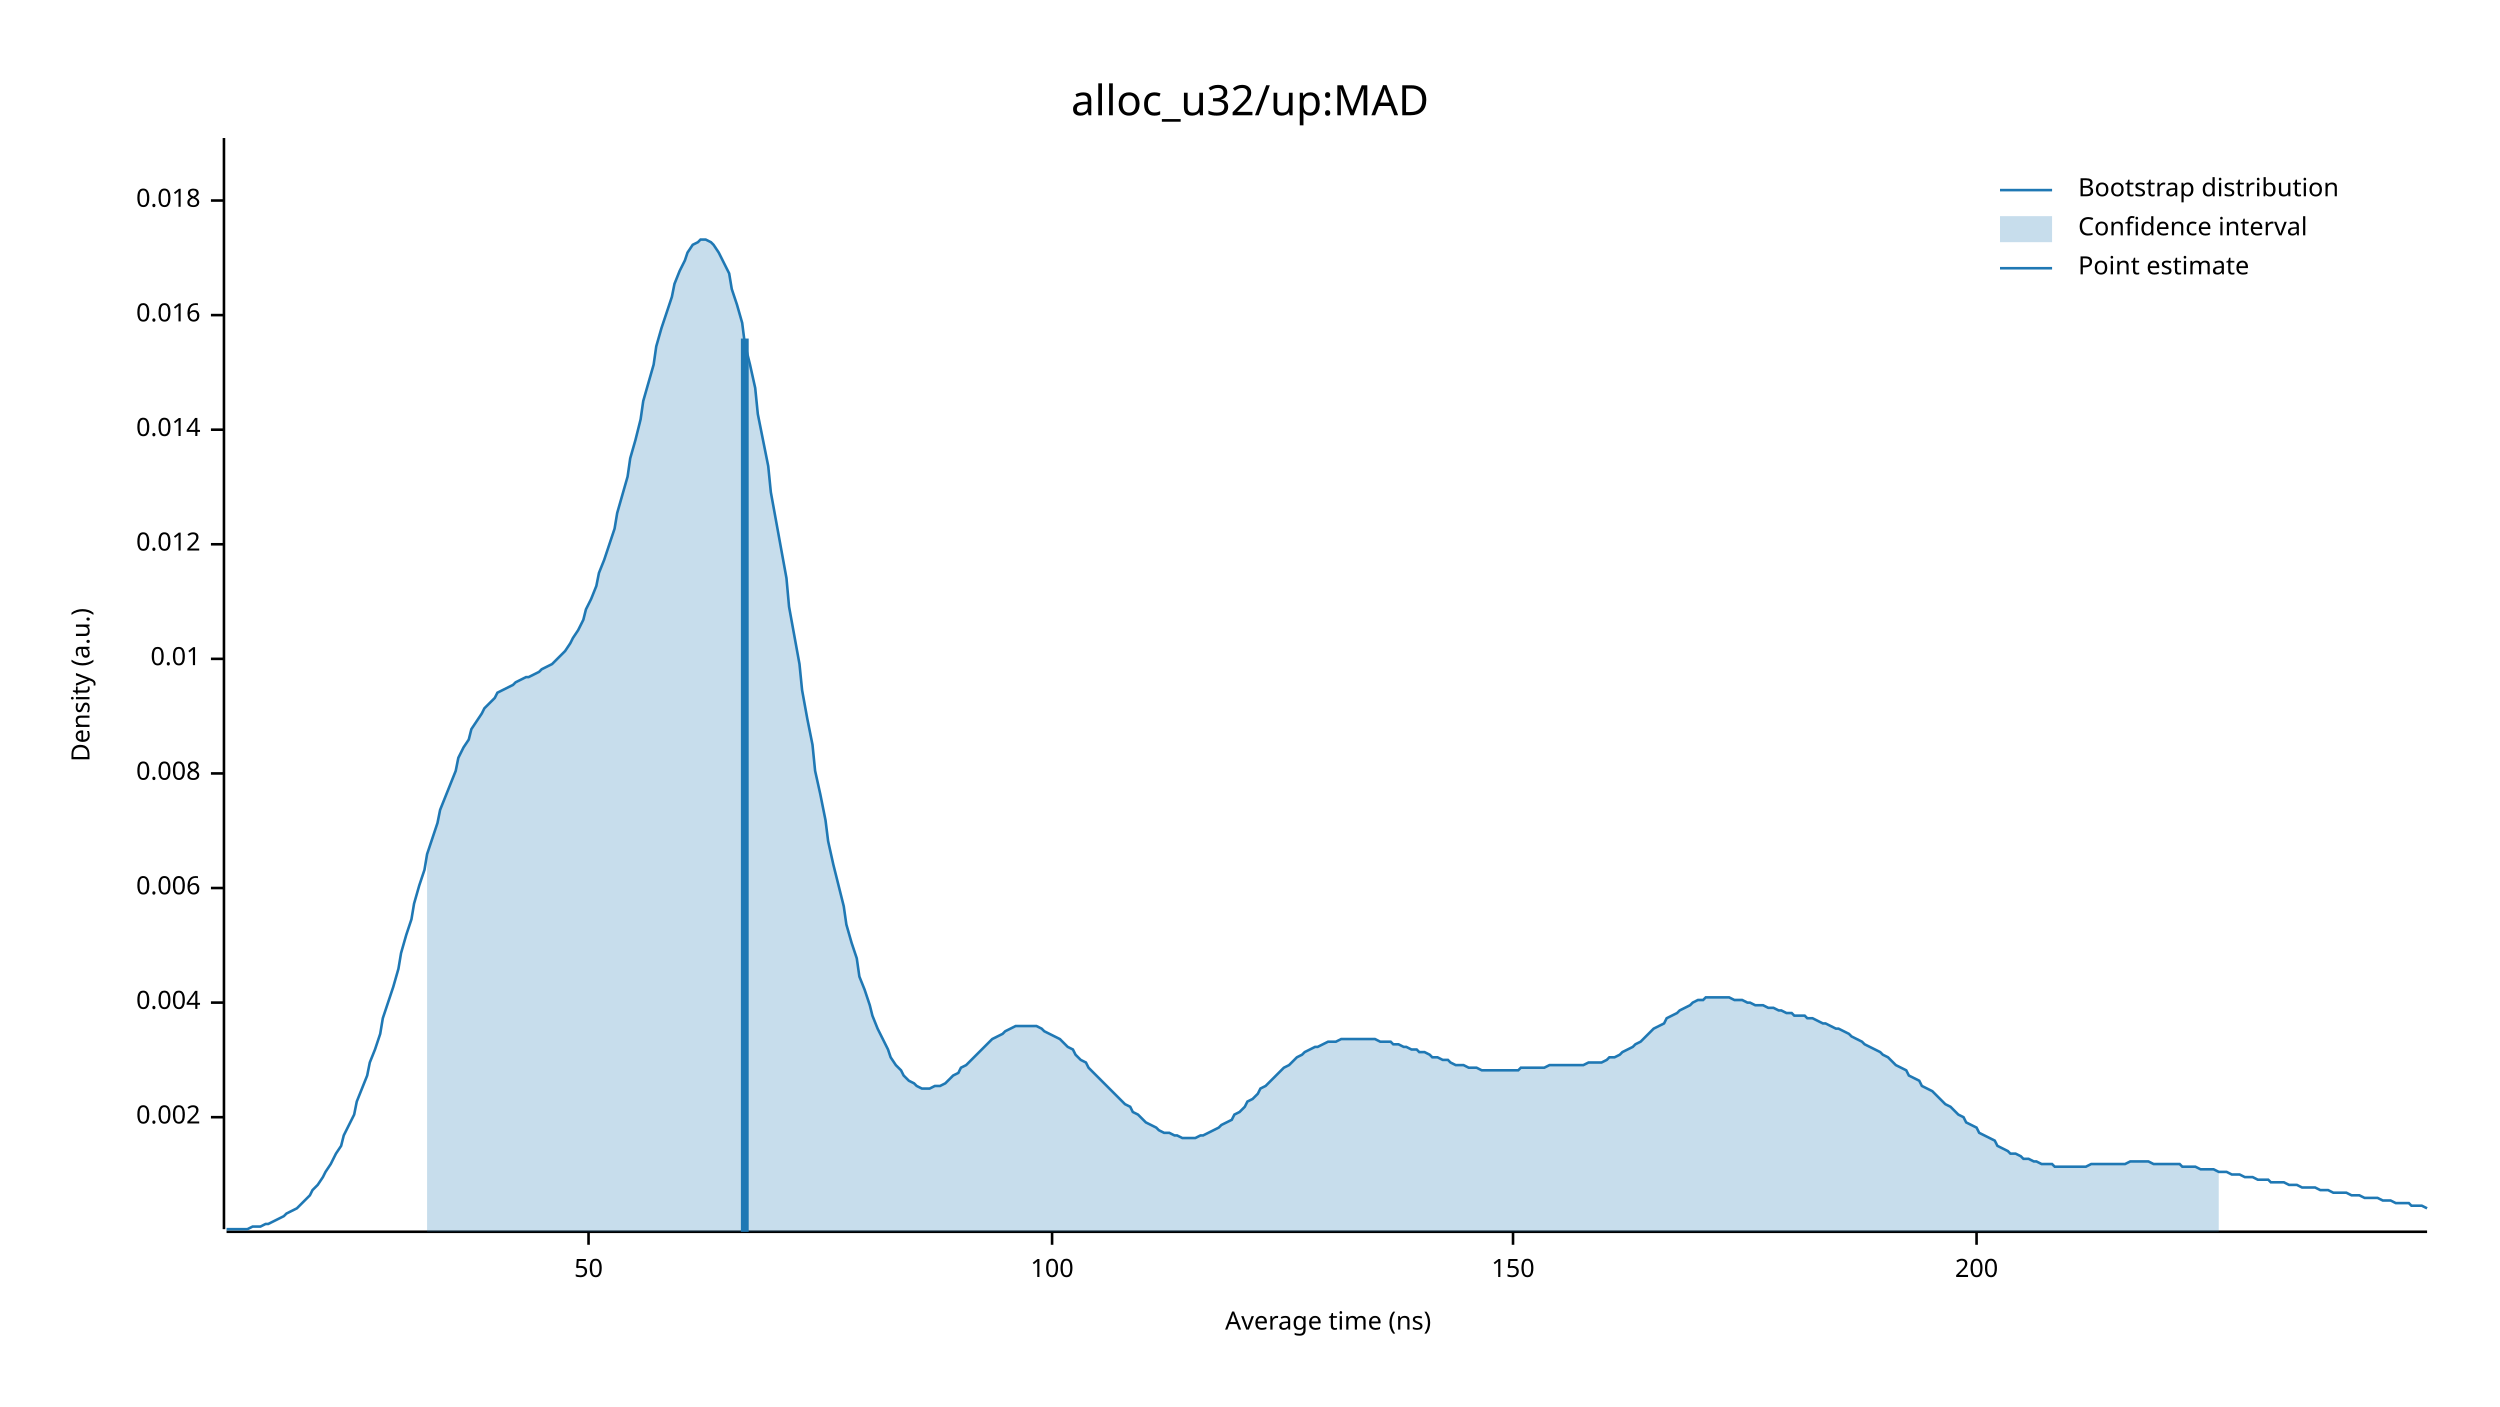
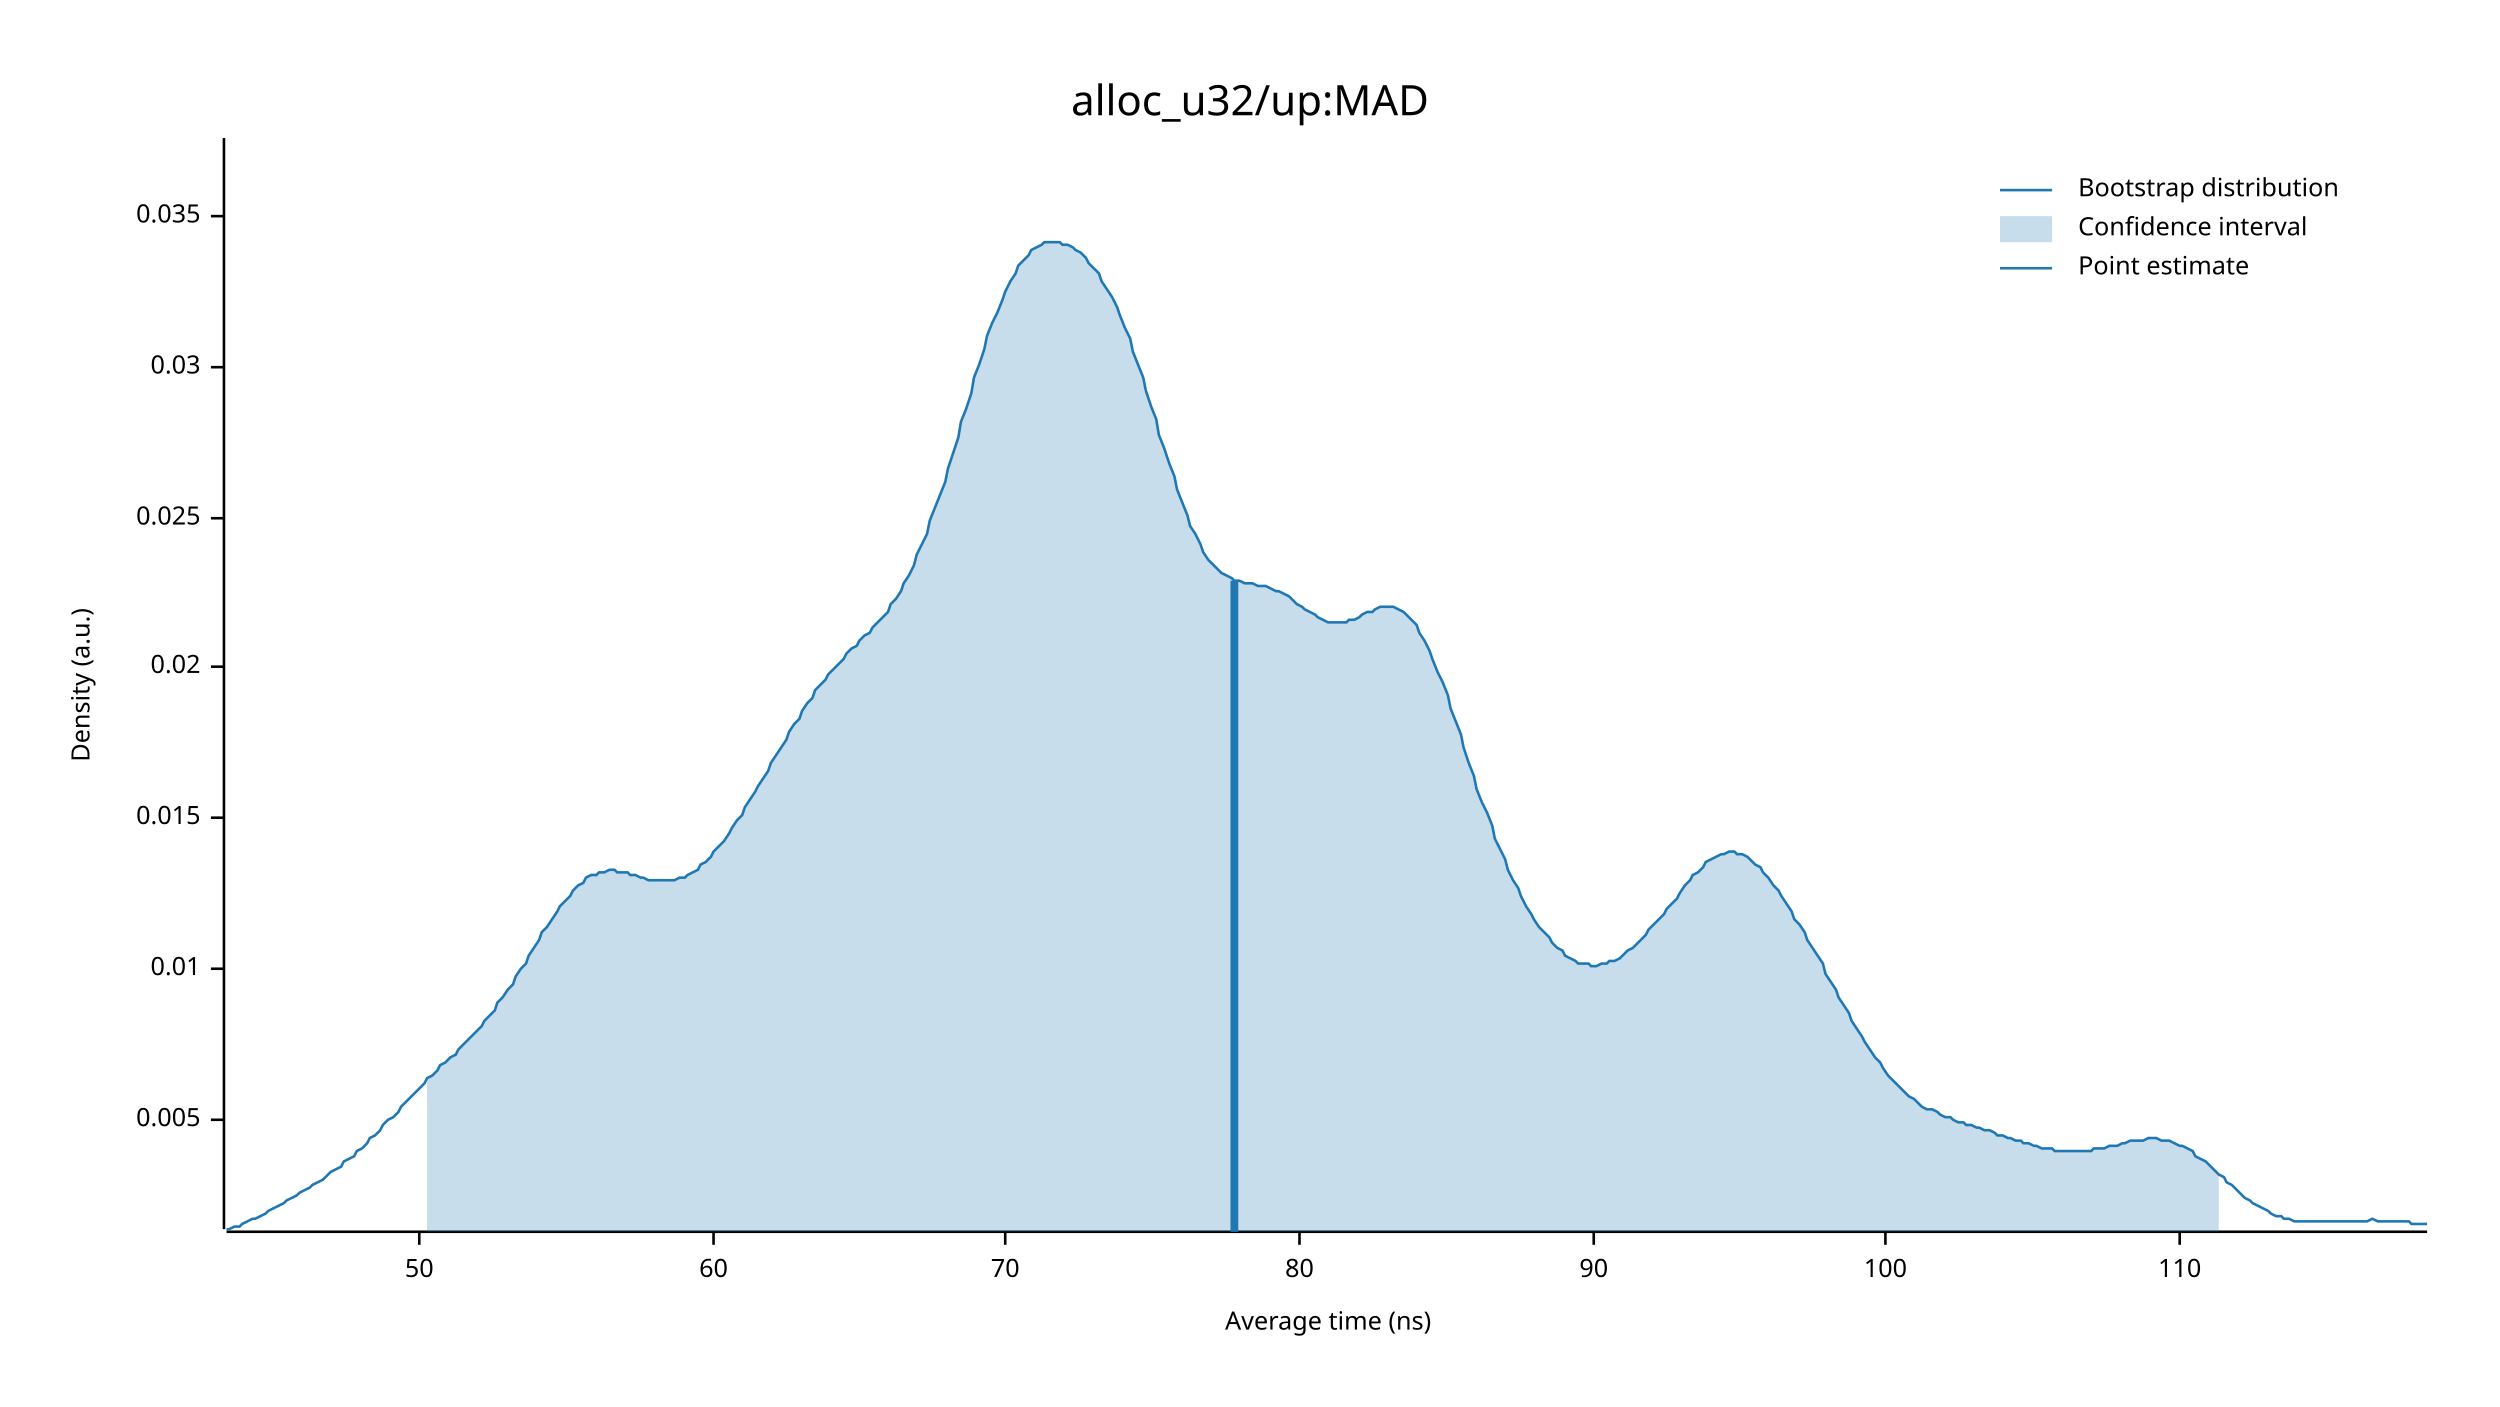
<svg xmlns="http://www.w3.org/2000/svg" width="960" height="540" viewBox="0 0 960 540">
  <text x="480" y="32" dy="0.76em" text-anchor="middle" font-family="sans-serif" font-size="16.129" opacity="1" fill="#000000">
alloc_u32/up:MAD
</text>
  <text x="27" y="263" dy="0.76em" text-anchor="middle" font-family="sans-serif" font-size="9.677" opacity="1" fill="#000000" transform="rotate(270, 27, 263)">
Density (a.u.)
</text>
  <text x="510" y="513" dy="-0.5ex" text-anchor="middle" font-family="sans-serif" font-size="9.677" opacity="1" fill="#000000">
Average time (ns)
</text>
  <polyline fill="none" opacity="1" stroke="#000000" stroke-width="1" points="86,53 86,472 " />
-   <text x="77" y="429" dy="0.5ex" text-anchor="end" font-family="sans-serif" font-size="9.677" opacity="1" fill="#000000">
- 0.002
+   <text x="77" y="430" dy="0.5ex" text-anchor="end" font-family="sans-serif" font-size="9.677" opacity="1" fill="#000000">
+ 0.005
</text>
-   <polyline fill="none" opacity="1" stroke="#000000" stroke-width="1" points="81,429 86,429 " />
-   <text x="77" y="385" dy="0.5ex" text-anchor="end" font-family="sans-serif" font-size="9.677" opacity="1" fill="#000000">
- 0.004
- </text>
-   <polyline fill="none" opacity="1" stroke="#000000" stroke-width="1" points="81,385 86,385 " />
-   <text x="77" y="341" dy="0.5ex" text-anchor="end" font-family="sans-serif" font-size="9.677" opacity="1" fill="#000000">
- 0.006
- </text>
-   <polyline fill="none" opacity="1" stroke="#000000" stroke-width="1" points="81,341 86,341 " />
-   <text x="77" y="297" dy="0.5ex" text-anchor="end" font-family="sans-serif" font-size="9.677" opacity="1" fill="#000000">
- 0.008
- </text>
-   <polyline fill="none" opacity="1" stroke="#000000" stroke-width="1" points="81,297 86,297 " />
-   <text x="77" y="253" dy="0.5ex" text-anchor="end" font-family="sans-serif" font-size="9.677" opacity="1" fill="#000000">
+   <polyline fill="none" opacity="1" stroke="#000000" stroke-width="1" points="81,430 86,430 " />
+   <text x="77" y="372" dy="0.5ex" text-anchor="end" font-family="sans-serif" font-size="9.677" opacity="1" fill="#000000">
0.01
</text>
-   <polyline fill="none" opacity="1" stroke="#000000" stroke-width="1" points="81,253 86,253 " />
-   <text x="77" y="209" dy="0.5ex" text-anchor="end" font-family="sans-serif" font-size="9.677" opacity="1" fill="#000000">
- 0.012
+   <polyline fill="none" opacity="1" stroke="#000000" stroke-width="1" points="81,372 86,372 " />
+   <text x="77" y="314" dy="0.5ex" text-anchor="end" font-family="sans-serif" font-size="9.677" opacity="1" fill="#000000">
+ 0.015
</text>
-   <polyline fill="none" opacity="1" stroke="#000000" stroke-width="1" points="81,209 86,209 " />
-   <text x="77" y="165" dy="0.5ex" text-anchor="end" font-family="sans-serif" font-size="9.677" opacity="1" fill="#000000">
- 0.014
+   <polyline fill="none" opacity="1" stroke="#000000" stroke-width="1" points="81,314 86,314 " />
+   <text x="77" y="256" dy="0.5ex" text-anchor="end" font-family="sans-serif" font-size="9.677" opacity="1" fill="#000000">
+ 0.02
</text>
-   <polyline fill="none" opacity="1" stroke="#000000" stroke-width="1" points="81,165 86,165 " />
-   <text x="77" y="121" dy="0.5ex" text-anchor="end" font-family="sans-serif" font-size="9.677" opacity="1" fill="#000000">
- 0.016
+   <polyline fill="none" opacity="1" stroke="#000000" stroke-width="1" points="81,256 86,256 " />
+   <text x="77" y="199" dy="0.5ex" text-anchor="end" font-family="sans-serif" font-size="9.677" opacity="1" fill="#000000">
+ 0.025
</text>
-   <polyline fill="none" opacity="1" stroke="#000000" stroke-width="1" points="81,121 86,121 " />
-   <text x="77" y="77" dy="0.5ex" text-anchor="end" font-family="sans-serif" font-size="9.677" opacity="1" fill="#000000">
- 0.018
+   <polyline fill="none" opacity="1" stroke="#000000" stroke-width="1" points="81,199 86,199 " />
+   <text x="77" y="141" dy="0.5ex" text-anchor="end" font-family="sans-serif" font-size="9.677" opacity="1" fill="#000000">
+ 0.03
</text>
-   <polyline fill="none" opacity="1" stroke="#000000" stroke-width="1" points="81,77 86,77 " />
+   <polyline fill="none" opacity="1" stroke="#000000" stroke-width="1" points="81,141 86,141 " />
+   <text x="77" y="83" dy="0.5ex" text-anchor="end" font-family="sans-serif" font-size="9.677" opacity="1" fill="#000000">
+ 0.035
+ </text>
+   <polyline fill="none" opacity="1" stroke="#000000" stroke-width="1" points="81,83 86,83 " />
  <polyline fill="none" opacity="1" stroke="#000000" stroke-width="1" points="87,473 932,473 " />
-   <text x="226" y="483" dy="0.76em" text-anchor="middle" font-family="sans-serif" font-size="9.677" opacity="1" fill="#000000">
+   <text x="161" y="483" dy="0.76em" text-anchor="middle" font-family="sans-serif" font-size="9.677" opacity="1" fill="#000000">
50
</text>
-   <polyline fill="none" opacity="1" stroke="#000000" stroke-width="1" points="226,473 226,478 " />
-   <text x="404" y="483" dy="0.76em" text-anchor="middle" font-family="sans-serif" font-size="9.677" opacity="1" fill="#000000">
+   <polyline fill="none" opacity="1" stroke="#000000" stroke-width="1" points="161,473 161,478 " />
+   <text x="274" y="483" dy="0.76em" text-anchor="middle" font-family="sans-serif" font-size="9.677" opacity="1" fill="#000000">
+ 60
+ </text>
+   <polyline fill="none" opacity="1" stroke="#000000" stroke-width="1" points="274,473 274,478 " />
+   <text x="386" y="483" dy="0.76em" text-anchor="middle" font-family="sans-serif" font-size="9.677" opacity="1" fill="#000000">
+ 70
+ </text>
+   <polyline fill="none" opacity="1" stroke="#000000" stroke-width="1" points="386,473 386,478 " />
+   <text x="499" y="483" dy="0.76em" text-anchor="middle" font-family="sans-serif" font-size="9.677" opacity="1" fill="#000000">
+ 80
+ </text>
+   <polyline fill="none" opacity="1" stroke="#000000" stroke-width="1" points="499,473 499,478 " />
+   <text x="612" y="483" dy="0.76em" text-anchor="middle" font-family="sans-serif" font-size="9.677" opacity="1" fill="#000000">
+ 90
+ </text>
+   <polyline fill="none" opacity="1" stroke="#000000" stroke-width="1" points="612,473 612,478 " />
+   <text x="724" y="483" dy="0.76em" text-anchor="middle" font-family="sans-serif" font-size="9.677" opacity="1" fill="#000000">
100
</text>
-   <polyline fill="none" opacity="1" stroke="#000000" stroke-width="1" points="404,473 404,478 " />
-   <text x="581" y="483" dy="0.76em" text-anchor="middle" font-family="sans-serif" font-size="9.677" opacity="1" fill="#000000">
- 150
+   <polyline fill="none" opacity="1" stroke="#000000" stroke-width="1" points="724,473 724,478 " />
+   <text x="837" y="483" dy="0.76em" text-anchor="middle" font-family="sans-serif" font-size="9.677" opacity="1" fill="#000000">
+ 110
</text>
-   <polyline fill="none" opacity="1" stroke="#000000" stroke-width="1" points="581,473 581,478 " />
-   <text x="759" y="483" dy="0.76em" text-anchor="middle" font-family="sans-serif" font-size="9.677" opacity="1" fill="#000000">
- 200
- </text>
-   <polyline fill="none" opacity="1" stroke="#000000" stroke-width="1" points="759,473 759,478 " />
-   <polyline fill="none" opacity="1" stroke="#1F78B4" stroke-width="1" points="87,472 88,472 90,472 92,472 93,472 95,472 97,471 98,471 100,471 102,470 103,470 105,469 107,468 109,467 110,466 112,465 114,464 115,463 117,461 119,459 120,457 122,455 124,452 125,450 127,447 129,443 131,440 132,436 134,432 136,428 137,423 139,418 141,413 142,408 144,403 146,397 147,391 149,385 151,379 153,372 154,366 156,359 158,353 159,347 161,340 163,334 164,328 166,322 168,316 169,311 171,306 173,301 175,296 176,291 178,287 180,284 181,280 183,277 185,274 186,272 188,270 190,268 191,266 193,265 195,264 197,263 198,262 200,261 202,260 203,260 205,259 207,258 208,257 210,256 212,255 214,253 215,252 217,250 219,247 220,245 222,242 224,238 225,234 227,230 229,225 230,220 232,215 234,209 236,203 237,197 239,190 241,183 242,176 244,169 246,161 247,154 249,147 251,140 252,133 254,126 256,120 258,114 259,109 261,104 263,100 264,97 266,94 268,93 269,92 271,92 273,93 274,94 276,97 278,101 280,105 281,111 283,117 285,124 286,132 288,140 290,149 291,159 293,169 295,179 296,189 298,200 300,211 302,222 303,233 305,244 307,255 308,265 310,276 312,286 313,296 315,305 317,315 318,323 320,332 322,340 324,348 325,355 327,362 329,368 330,375 332,380 334,386 335,390 337,395 339,399 341,403 342,406 344,409 346,411 347,413 349,415 351,416 352,417 354,418 356,418 357,418 359,417 361,417 363,416 364,415 366,413 368,412 369,410 371,409 373,407 374,406 376,404 378,402 379,401 381,399 383,398 385,397 386,396 388,395 390,394 391,394 393,394 395,394 396,394 398,394 400,395 401,396 403,397 405,398 407,399 408,400 410,402 412,403 413,405 415,407 417,408 418,410 420,412 422,414 423,415 425,417 427,419 429,421 430,422 432,424 434,425 435,427 437,428 439,430 440,431 442,432 444,433 445,434 447,435 449,435 451,436 452,436 454,437 456,437 457,437 459,437 461,436 462,436 464,435 466,434 468,433 469,432 471,431 473,430 474,428 476,427 478,425 479,423 481,422 483,420 484,418 486,417 488,415 490,413 491,412 493,410 495,409 496,408 498,406 500,405 501,404 503,403 505,402 506,402 508,401 510,400 512,400 513,400 515,399 517,399 518,399 520,399 522,399 523,399 525,399 527,399 528,399 530,400 532,400 534,400 535,401 537,401 539,402 540,402 542,403 544,403 545,404 547,404 549,405 550,406 552,406 554,407 556,407 557,408 559,409 561,409 562,409 564,410 566,410 567,410 569,411 571,411 573,411 574,411 576,411 578,411 579,411 581,411 583,411 584,410 586,410 588,410 589,410 591,410 593,410 595,409 596,409 598,409 600,409 601,409 603,409 605,409 606,409 608,409 610,408 611,408 613,408 615,408 617,407 618,406 620,406 622,405 623,404 625,403 627,402 628,401 630,400 632,398 633,397 635,395 637,394 639,393 640,391 642,390 644,389 645,388 647,387 649,386 650,385 652,384 654,384 655,383 657,383 659,383 661,383 662,383 664,383 666,384 667,384 669,384 671,385 672,385 674,386 676,386 677,386 679,387 681,387 683,388 684,388 686,389 688,389 689,390 691,390 693,390 694,391 696,391 698,392 700,393 701,393 703,394 705,395 706,395 708,396 710,397 711,398 713,399 715,400 716,401 718,402 720,403 722,404 723,405 725,406 727,408 728,409 730,410 732,411 733,413 735,414 737,415 738,417 740,418 742,419 744,421 745,422 747,424 749,425 750,426 752,428 754,429 755,431 757,432 759,433 760,435 762,436 764,437 766,438 767,440 769,441 771,442 772,443 774,443 776,444 777,445 779,445 781,446 782,446 784,447 786,447 788,447 789,448 791,448 793,448 794,448 796,448 798,448 799,448 801,448 803,447 804,447 806,447 808,447 810,447 811,447 813,447 815,447 816,447 818,446 820,446 821,446 823,446 825,446 827,447 828,447 830,447 832,447 833,447 835,447 837,447 838,448 840,448 842,448 843,448 845,449 847,449 849,449 850,449 852,450 854,450 855,450 857,451 859,451 860,451 862,452 864,452 865,452 867,453 869,453 871,453 872,454 874,454 876,454 877,454 879,455 881,455 882,455 884,456 886,456 887,456 889,456 891,457 893,457 894,457 896,458 898,458 899,458 901,458 903,459 904,459 906,459 908,460 909,460 911,460 913,460 915,461 916,461 918,461 920,462 921,462 923,462 925,462 926,463 928,463 930,463 932,464 " />
-   <polygon opacity="0.25" fill="#1F78B4" points="164,328 166,322 168,316 169,311 171,306 173,301 175,296 176,291 178,287 180,284 181,280 183,277 185,274 186,272 188,270 190,268 191,266 193,265 195,264 197,263 198,262 200,261 202,260 203,260 205,259 207,258 208,257 210,256 212,255 214,253 215,252 217,250 219,247 220,245 222,242 224,238 225,234 227,230 229,225 230,220 232,215 234,209 236,203 237,197 239,190 241,183 242,176 244,169 246,161 247,154 249,147 251,140 252,133 254,126 256,120 258,114 259,109 261,104 263,100 264,97 266,94 268,93 269,92 271,92 273,93 274,94 276,97 278,101 280,105 281,111 283,117 285,124 286,132 288,140 290,149 291,159 293,169 295,179 296,189 298,200 300,211 302,222 303,233 305,244 307,255 308,265 310,276 312,286 313,296 315,305 317,315 318,323 320,332 322,340 324,348 325,355 327,362 329,368 330,375 332,380 334,386 335,390 337,395 339,399 341,403 342,406 344,409 346,411 347,413 349,415 351,416 352,417 354,418 356,418 357,418 359,417 361,417 363,416 364,415 366,413 368,412 369,410 371,409 373,407 374,406 376,404 378,402 379,401 381,399 383,398 385,397 386,396 388,395 390,394 391,394 393,394 395,394 396,394 398,394 400,395 401,396 403,397 405,398 407,399 408,400 410,402 412,403 413,405 415,407 417,408 418,410 420,412 422,414 423,415 425,417 427,419 429,421 430,422 432,424 434,425 435,427 437,428 439,430 440,431 442,432 444,433 445,434 447,435 449,435 451,436 452,436 454,437 456,437 457,437 459,437 461,436 462,436 464,435 466,434 468,433 469,432 471,431 473,430 474,428 476,427 478,425 479,423 481,422 483,420 484,418 486,417 488,415 490,413 491,412 493,410 495,409 496,408 498,406 500,405 501,404 503,403 505,402 506,402 508,401 510,400 512,400 513,400 515,399 517,399 518,399 520,399 522,399 523,399 525,399 527,399 528,399 530,400 532,400 534,400 535,401 537,401 539,402 540,402 542,403 544,403 545,404 547,404 549,405 550,406 552,406 554,407 556,407 557,408 559,409 561,409 562,409 564,410 566,410 567,410 569,411 571,411 573,411 574,411 576,411 578,411 579,411 581,411 583,411 584,410 586,410 588,410 589,410 591,410 593,410 595,409 596,409 598,409 600,409 601,409 603,409 605,409 606,409 608,409 610,408 611,408 613,408 615,408 617,407 618,406 620,406 622,405 623,404 625,403 627,402 628,401 630,400 632,398 633,397 635,395 637,394 639,393 640,391 642,390 644,389 645,388 647,387 649,386 650,385 652,384 654,384 655,383 657,383 659,383 661,383 662,383 664,383 666,384 667,384 669,384 671,385 672,385 674,386 676,386 677,386 679,387 681,387 683,388 684,388 686,389 688,389 689,390 691,390 693,390 694,391 696,391 698,392 700,393 701,393 703,394 705,395 706,395 708,396 710,397 711,398 713,399 715,400 716,401 718,402 720,403 722,404 723,405 725,406 727,408 728,409 730,410 732,411 733,413 735,414 737,415 738,417 740,418 742,419 744,421 745,422 747,424 749,425 750,426 752,428 754,429 755,431 757,432 759,433 760,435 762,436 764,437 766,438 767,440 769,441 771,442 772,443 774,443 776,444 777,445 779,445 781,446 782,446 784,447 786,447 788,447 789,448 791,448 793,448 794,448 796,448 798,448 799,448 801,448 803,447 804,447 806,447 808,447 810,447 811,447 813,447 815,447 816,447 818,446 820,446 821,446 823,446 825,446 827,447 828,447 830,447 832,447 833,447 835,447 837,447 838,448 840,448 842,448 843,448 845,449 847,449 849,449 850,449 852,450 852,473 164,473 " />
-   <polyline fill="none" opacity="1" stroke="#1F78B4" stroke-width="3" points="286,473 286,130 " />
+   <polyline fill="none" opacity="1" stroke="#000000" stroke-width="1" points="837,473 837,478 " />
+   <polyline fill="none" opacity="1" stroke="#1F78B4" stroke-width="1" points="87,472 88,472 90,471 92,471 93,470 95,469 97,468 98,468 100,467 102,466 103,465 105,464 107,463 109,462 110,461 112,460 114,459 115,458 117,457 119,456 120,455 122,454 124,453 125,452 127,450 129,449 131,448 132,446 134,445 136,444 137,442 139,441 141,439 142,437 144,436 146,434 147,432 149,430 151,429 153,427 154,425 156,423 158,421 159,420 161,418 163,416 164,414 166,413 168,411 169,409 171,408 173,406 175,405 176,403 178,401 180,399 181,398 183,396 185,394 186,392 188,390 190,388 191,385 193,383 195,380 197,378 198,375 200,372 202,370 203,367 205,364 207,361 208,358 210,356 212,353 214,350 215,348 217,346 219,344 220,342 222,340 224,339 225,337 227,336 229,336 230,335 232,335 234,334 236,334 237,335 239,335 241,335 242,336 244,336 246,337 247,337 249,338 251,338 252,338 254,338 256,338 258,338 259,338 261,337 263,337 264,336 266,335 268,334 269,332 271,331 273,329 274,327 276,325 278,323 280,320 281,318 283,315 285,313 286,310 288,307 290,304 291,302 293,299 295,296 296,293 298,290 300,287 302,284 303,281 305,278 307,276 308,273 310,270 312,268 313,265 315,263 317,261 318,259 320,257 322,255 324,253 325,251 327,249 329,248 330,246 332,244 334,243 335,241 337,239 339,237 341,235 342,232 344,230 346,227 347,224 349,221 351,217 352,213 354,209 356,205 357,200 359,195 361,190 363,185 364,180 366,174 368,168 369,162 371,157 373,151 374,145 376,140 378,134 379,129 381,124 383,120 385,115 386,112 388,108 390,105 391,102 393,100 395,98 396,96 398,95 400,94 401,93 403,93 405,93 407,93 408,94 410,94 412,95 413,96 415,97 417,99 418,101 420,103 422,105 423,108 425,111 427,114 429,118 430,121 432,126 434,130 435,135 437,140 439,145 440,150 442,156 444,161 445,167 447,172 449,178 451,183 452,188 454,193 456,198 457,202 459,205 461,209 462,212 464,215 466,217 468,219 469,220 471,221 473,222 474,223 476,223 478,224 479,224 481,224 483,225 484,225 486,225 488,226 490,227 491,227 493,228 495,229 496,230 498,232 500,233 501,234 503,235 505,236 506,237 508,238 510,239 512,239 513,239 515,239 517,239 518,238 520,238 522,237 523,236 525,235 527,235 528,234 530,233 532,233 534,233 535,233 537,234 539,235 540,236 542,238 544,240 545,243 547,246 549,250 550,253 552,258 554,262 556,267 557,272 559,277 561,282 562,287 564,293 566,298 567,303 569,308 571,312 573,317 574,322 576,326 578,330 579,334 581,338 583,341 584,344 586,348 588,351 589,353 591,356 593,358 595,360 596,362 598,364 600,365 601,367 603,368 605,369 606,370 608,370 610,370 611,371 613,371 615,370 617,370 618,369 620,369 622,368 623,367 625,365 627,364 628,363 630,361 632,359 633,357 635,355 637,353 639,351 640,349 642,347 644,345 645,343 647,340 649,338 650,336 652,335 654,333 655,331 657,330 659,329 661,328 662,328 664,327 666,327 667,328 669,328 671,329 672,330 674,332 676,333 677,335 679,337 681,340 683,342 684,344 686,347 688,350 689,353 691,355 693,358 694,361 696,364 698,367 700,370 701,374 703,377 705,380 706,383 708,386 710,389 711,392 713,395 715,398 716,400 718,403 720,406 722,408 723,410 725,413 727,415 728,416 730,418 732,420 733,421 735,422 737,424 738,425 740,426 742,426 744,427 745,428 747,429 749,429 750,430 752,431 754,431 755,432 757,432 759,433 760,433 762,434 764,434 766,435 767,436 769,436 771,437 772,437 774,438 776,438 777,439 779,439 781,440 782,440 784,441 786,441 788,441 789,442 791,442 793,442 794,442 796,442 798,442 799,442 801,442 803,442 804,441 806,441 808,441 810,440 811,440 813,440 815,439 816,439 818,438 820,438 821,438 823,438 825,437 827,437 828,437 830,438 832,438 833,438 835,439 837,440 838,440 840,441 842,442 843,444 845,445 847,446 849,448 850,449 852,451 854,452 855,454 857,455 859,457 860,458 862,460 864,461 865,462 867,463 869,464 871,465 872,466 874,467 876,467 877,468 879,468 881,469 882,469 884,469 886,469 887,469 889,469 891,469 893,469 894,469 896,469 898,469 899,469 901,469 903,469 904,469 906,469 908,469 909,469 911,468 913,469 915,469 916,469 918,469 920,469 921,469 923,469 925,469 926,470 928,470 930,470 932,470 " />
+   <polygon opacity="0.25" fill="#1F78B4" points="164,414 166,413 168,411 169,409 171,408 173,406 175,405 176,403 178,401 180,399 181,398 183,396 185,394 186,392 188,390 190,388 191,385 193,383 195,380 197,378 198,375 200,372 202,370 203,367 205,364 207,361 208,358 210,356 212,353 214,350 215,348 217,346 219,344 220,342 222,340 224,339 225,337 227,336 229,336 230,335 232,335 234,334 236,334 237,335 239,335 241,335 242,336 244,336 246,337 247,337 249,338 251,338 252,338 254,338 256,338 258,338 259,338 261,337 263,337 264,336 266,335 268,334 269,332 271,331 273,329 274,327 276,325 278,323 280,320 281,318 283,315 285,313 286,310 288,307 290,304 291,302 293,299 295,296 296,293 298,290 300,287 302,284 303,281 305,278 307,276 308,273 310,270 312,268 313,265 315,263 317,261 318,259 320,257 322,255 324,253 325,251 327,249 329,248 330,246 332,244 334,243 335,241 337,239 339,237 341,235 342,232 344,230 346,227 347,224 349,221 351,217 352,213 354,209 356,205 357,200 359,195 361,190 363,185 364,180 366,174 368,168 369,162 371,157 373,151 374,145 376,140 378,134 379,129 381,124 383,120 385,115 386,112 388,108 390,105 391,102 393,100 395,98 396,96 398,95 400,94 401,93 403,93 405,93 407,93 408,94 410,94 412,95 413,96 415,97 417,99 418,101 420,103 422,105 423,108 425,111 427,114 429,118 430,121 432,126 434,130 435,135 437,140 439,145 440,150 442,156 444,161 445,167 447,172 449,178 451,183 452,188 454,193 456,198 457,202 459,205 461,209 462,212 464,215 466,217 468,219 469,220 471,221 473,222 474,223 476,223 478,224 479,224 481,224 483,225 484,225 486,225 488,226 490,227 491,227 493,228 495,229 496,230 498,232 500,233 501,234 503,235 505,236 506,237 508,238 510,239 512,239 513,239 515,239 517,239 518,238 520,238 522,237 523,236 525,235 527,235 528,234 530,233 532,233 534,233 535,233 537,234 539,235 540,236 542,238 544,240 545,243 547,246 549,250 550,253 552,258 554,262 556,267 557,272 559,277 561,282 562,287 564,293 566,298 567,303 569,308 571,312 573,317 574,322 576,326 578,330 579,334 581,338 583,341 584,344 586,348 588,351 589,353 591,356 593,358 595,360 596,362 598,364 600,365 601,367 603,368 605,369 606,370 608,370 610,370 611,371 613,371 615,370 617,370 618,369 620,369 622,368 623,367 625,365 627,364 628,363 630,361 632,359 633,357 635,355 637,353 639,351 640,349 642,347 644,345 645,343 647,340 649,338 650,336 652,335 654,333 655,331 657,330 659,329 661,328 662,328 664,327 666,327 667,328 669,328 671,329 672,330 674,332 676,333 677,335 679,337 681,340 683,342 684,344 686,347 688,350 689,353 691,355 693,358 694,361 696,364 698,367 700,370 701,374 703,377 705,380 706,383 708,386 710,389 711,392 713,395 715,398 716,400 718,403 720,406 722,408 723,410 725,413 727,415 728,416 730,418 732,420 733,421 735,422 737,424 738,425 740,426 742,426 744,427 745,428 747,429 749,429 750,430 752,431 754,431 755,432 757,432 759,433 760,433 762,434 764,434 766,435 767,436 769,436 771,437 772,437 774,438 776,438 777,439 779,439 781,440 782,440 784,441 786,441 788,441 789,442 791,442 793,442 794,442 796,442 798,442 799,442 801,442 803,442 804,441 806,441 808,441 810,440 811,440 813,440 815,439 816,439 818,438 820,438 821,438 823,438 825,437 827,437 828,437 830,438 832,438 833,438 835,439 837,440 838,440 840,441 842,442 843,444 845,445 847,446 849,448 850,449 852,451 852,473 164,473 " />
+   <polyline fill="none" opacity="1" stroke="#1F78B4" stroke-width="3" points="474,473 474,223 " />
  <text x="798" y="68" dy="0.76em" text-anchor="start" font-family="sans-serif" font-size="9.677" opacity="1" fill="#000000">
Bootstrap distribution
</text>
  <text x="798" y="83" dy="0.76em" text-anchor="start" font-family="sans-serif" font-size="9.677" opacity="1" fill="#000000">
Confidence interval
</text>
  <text x="798" y="98" dy="0.76em" text-anchor="start" font-family="sans-serif" font-size="9.677" opacity="1" fill="#000000">
Point estimate
</text>
  <polyline fill="none" opacity="1" stroke="#1F78B4" stroke-width="1" points="768,73 788,73 " />
  <rect x="768" y="83" width="20" height="10" opacity="0.25" fill="#1F78B4" stroke="none" />
  <polyline fill="none" opacity="1" stroke="#1F78B4" stroke-width="1" points="768,103 788,103 " />
</svg>
